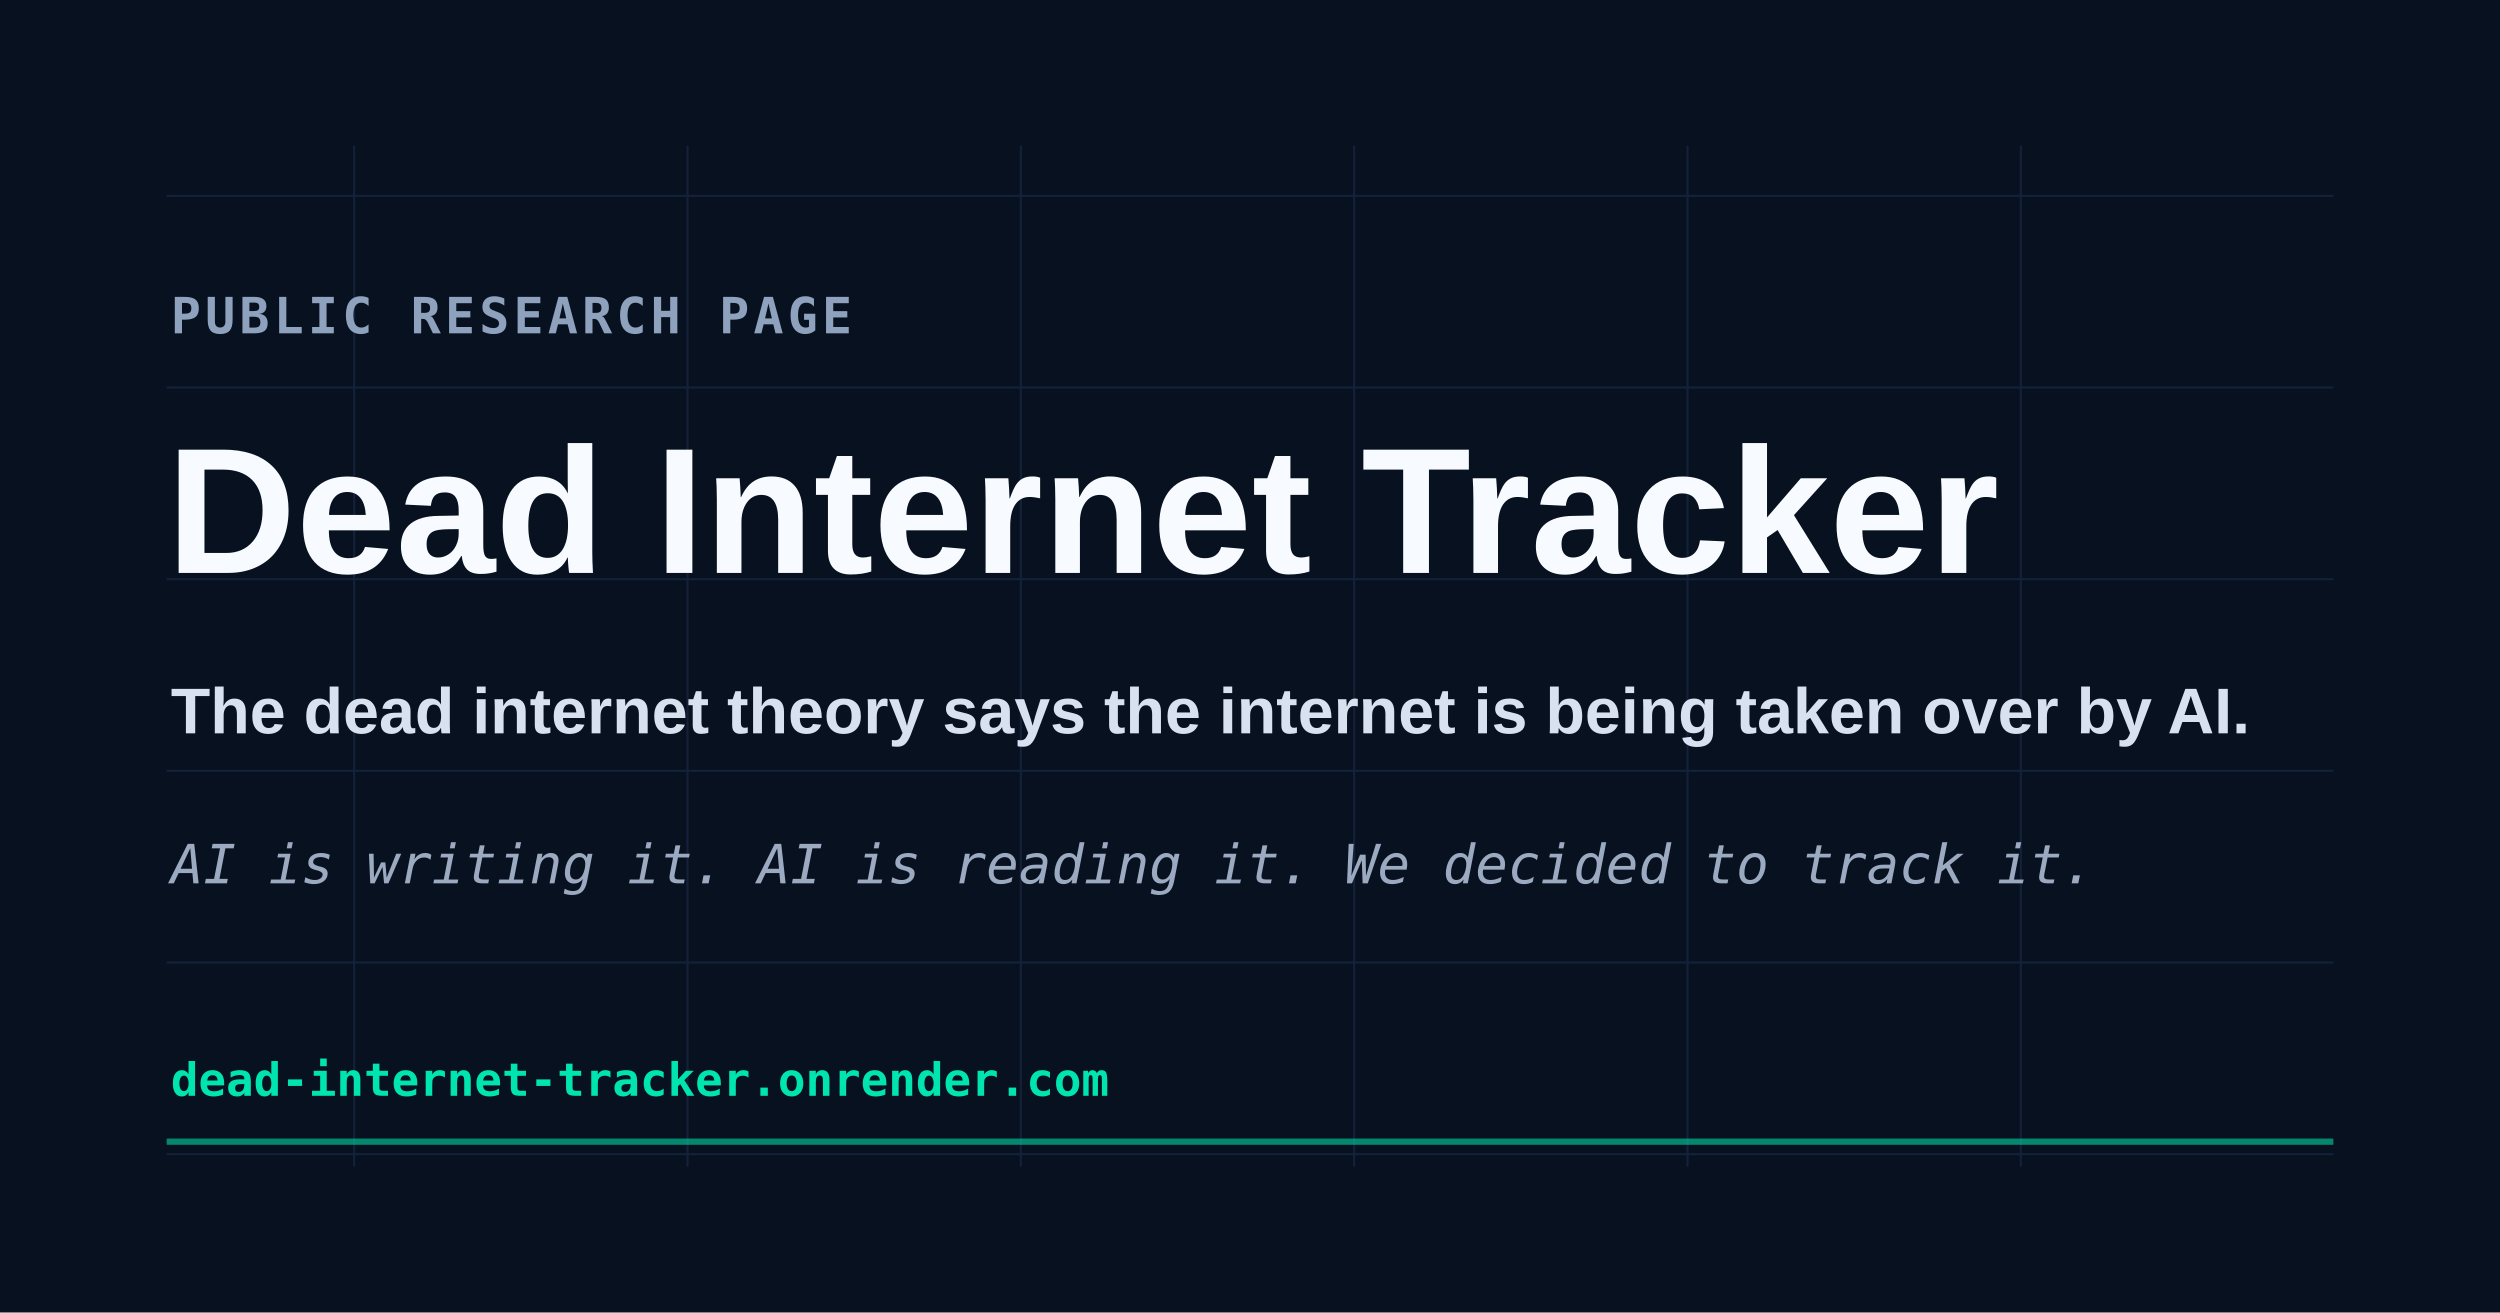
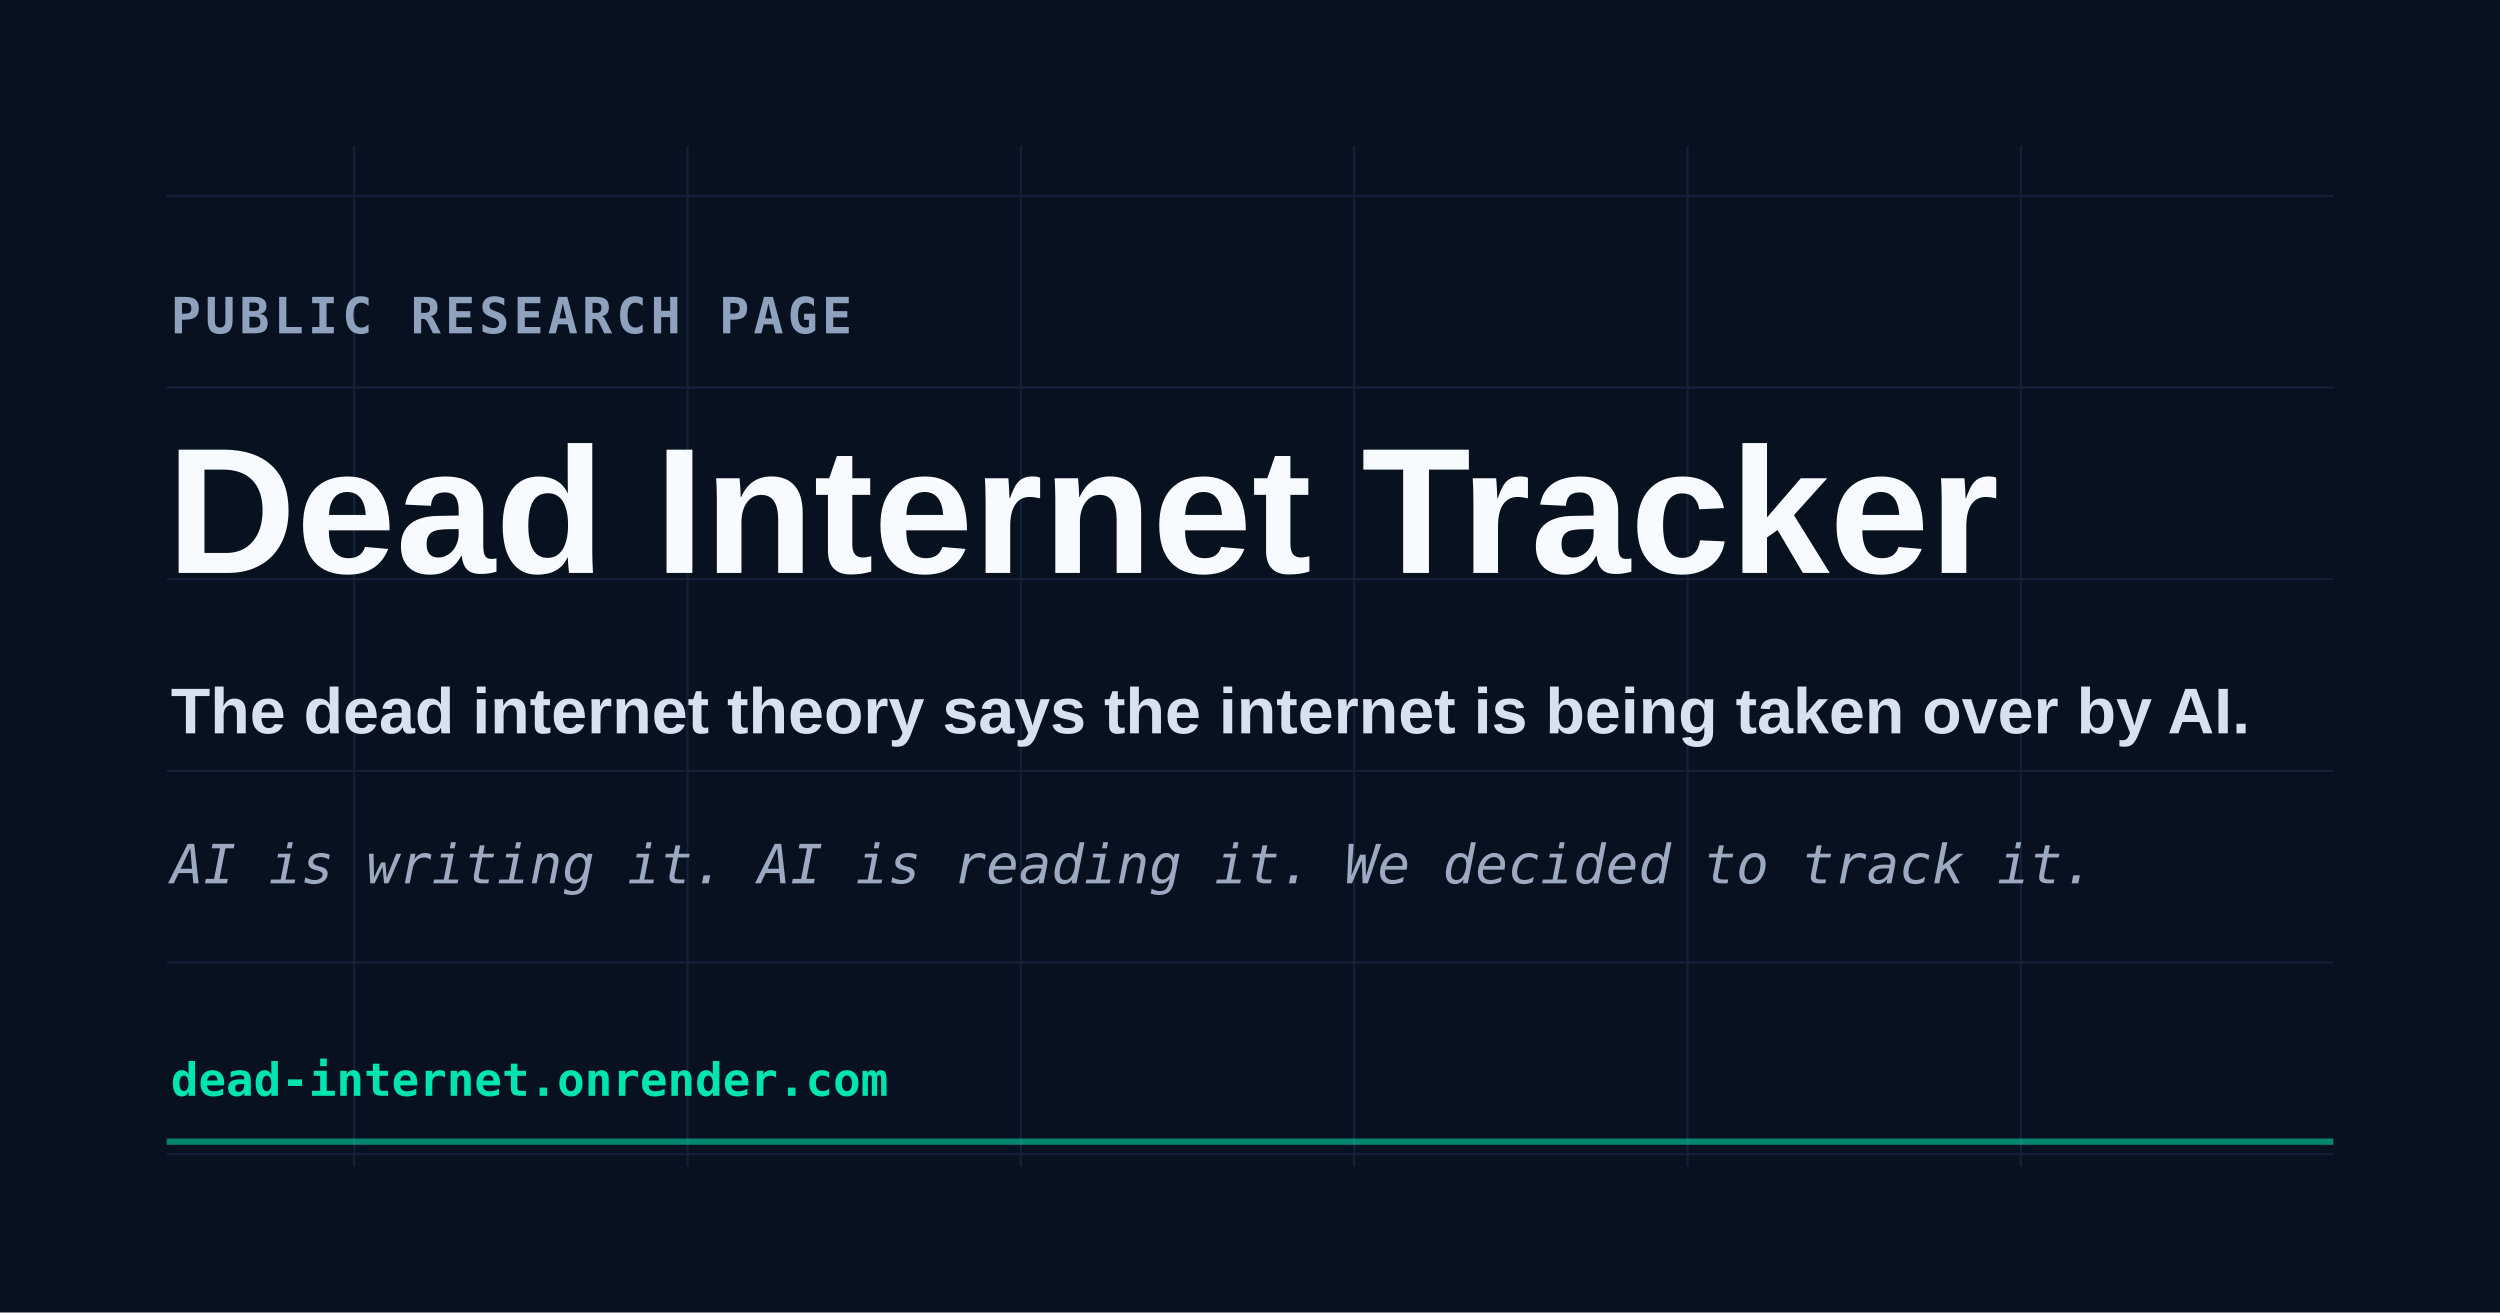
<svg xmlns="http://www.w3.org/2000/svg" viewBox="0 0 1200 630" role="img" aria-labelledby="title desc">
  <rect width="1200" height="630" fill="#08111f" />
  <g stroke="#13223a" stroke-width="1">
    <path d="M80 94H1120" />
    <path d="M80 186H1120" />
    <path d="M80 278H1120" />
    <path d="M80 370H1120" />
    <path d="M80 462H1120" />
    <path d="M80 554H1120" />
    <path d="M170 70V560" />
    <path d="M330 70V560" />
    <path d="M490 70V560" />
    <path d="M650 70V560" />
    <path d="M810 70V560" />
    <path d="M970 70V560" />
  </g>
  <path d="M80 548H1120" stroke="#00e5b0" stroke-width="3" opacity=".55" />
  <text x="82" y="160" fill="#8ea1bd" font-family="IBM Plex Mono, Consolas, monospace" font-size="24" font-weight="600" letter-spacing="2">PUBLIC RESEARCH PAGE</text>
  <text x="80" y="275" fill="#f7fbff" font-family="Space Grotesk, Segoe UI, Arial, sans-serif" font-size="86" font-weight="800">Dead Internet Tracker</text>
  <text x="82" y="352" fill="#d7e1ef" font-family="Space Grotesk, Segoe UI, Arial, sans-serif" font-size="31" font-weight="600">The dead internet theory says the internet is being taken over by AI.</text>
  <text x="82" y="424" fill="#9baac0" font-family="IBM Plex Mono, Consolas, monospace" font-size="26" font-style="italic">AI is writing it. AI is reading it. We decided to track it.</text>
  <g font-family="IBM Plex Mono, Consolas, monospace" font-size="22" font-weight="600">
-     <text x="82" y="526" fill="#00e5b0">dead-internet-tracker.onrender.com</text>
+     <text x="82" y="526" fill="#00e5b0">dead-internet.onrender.com</text>
  </g>
</svg>
